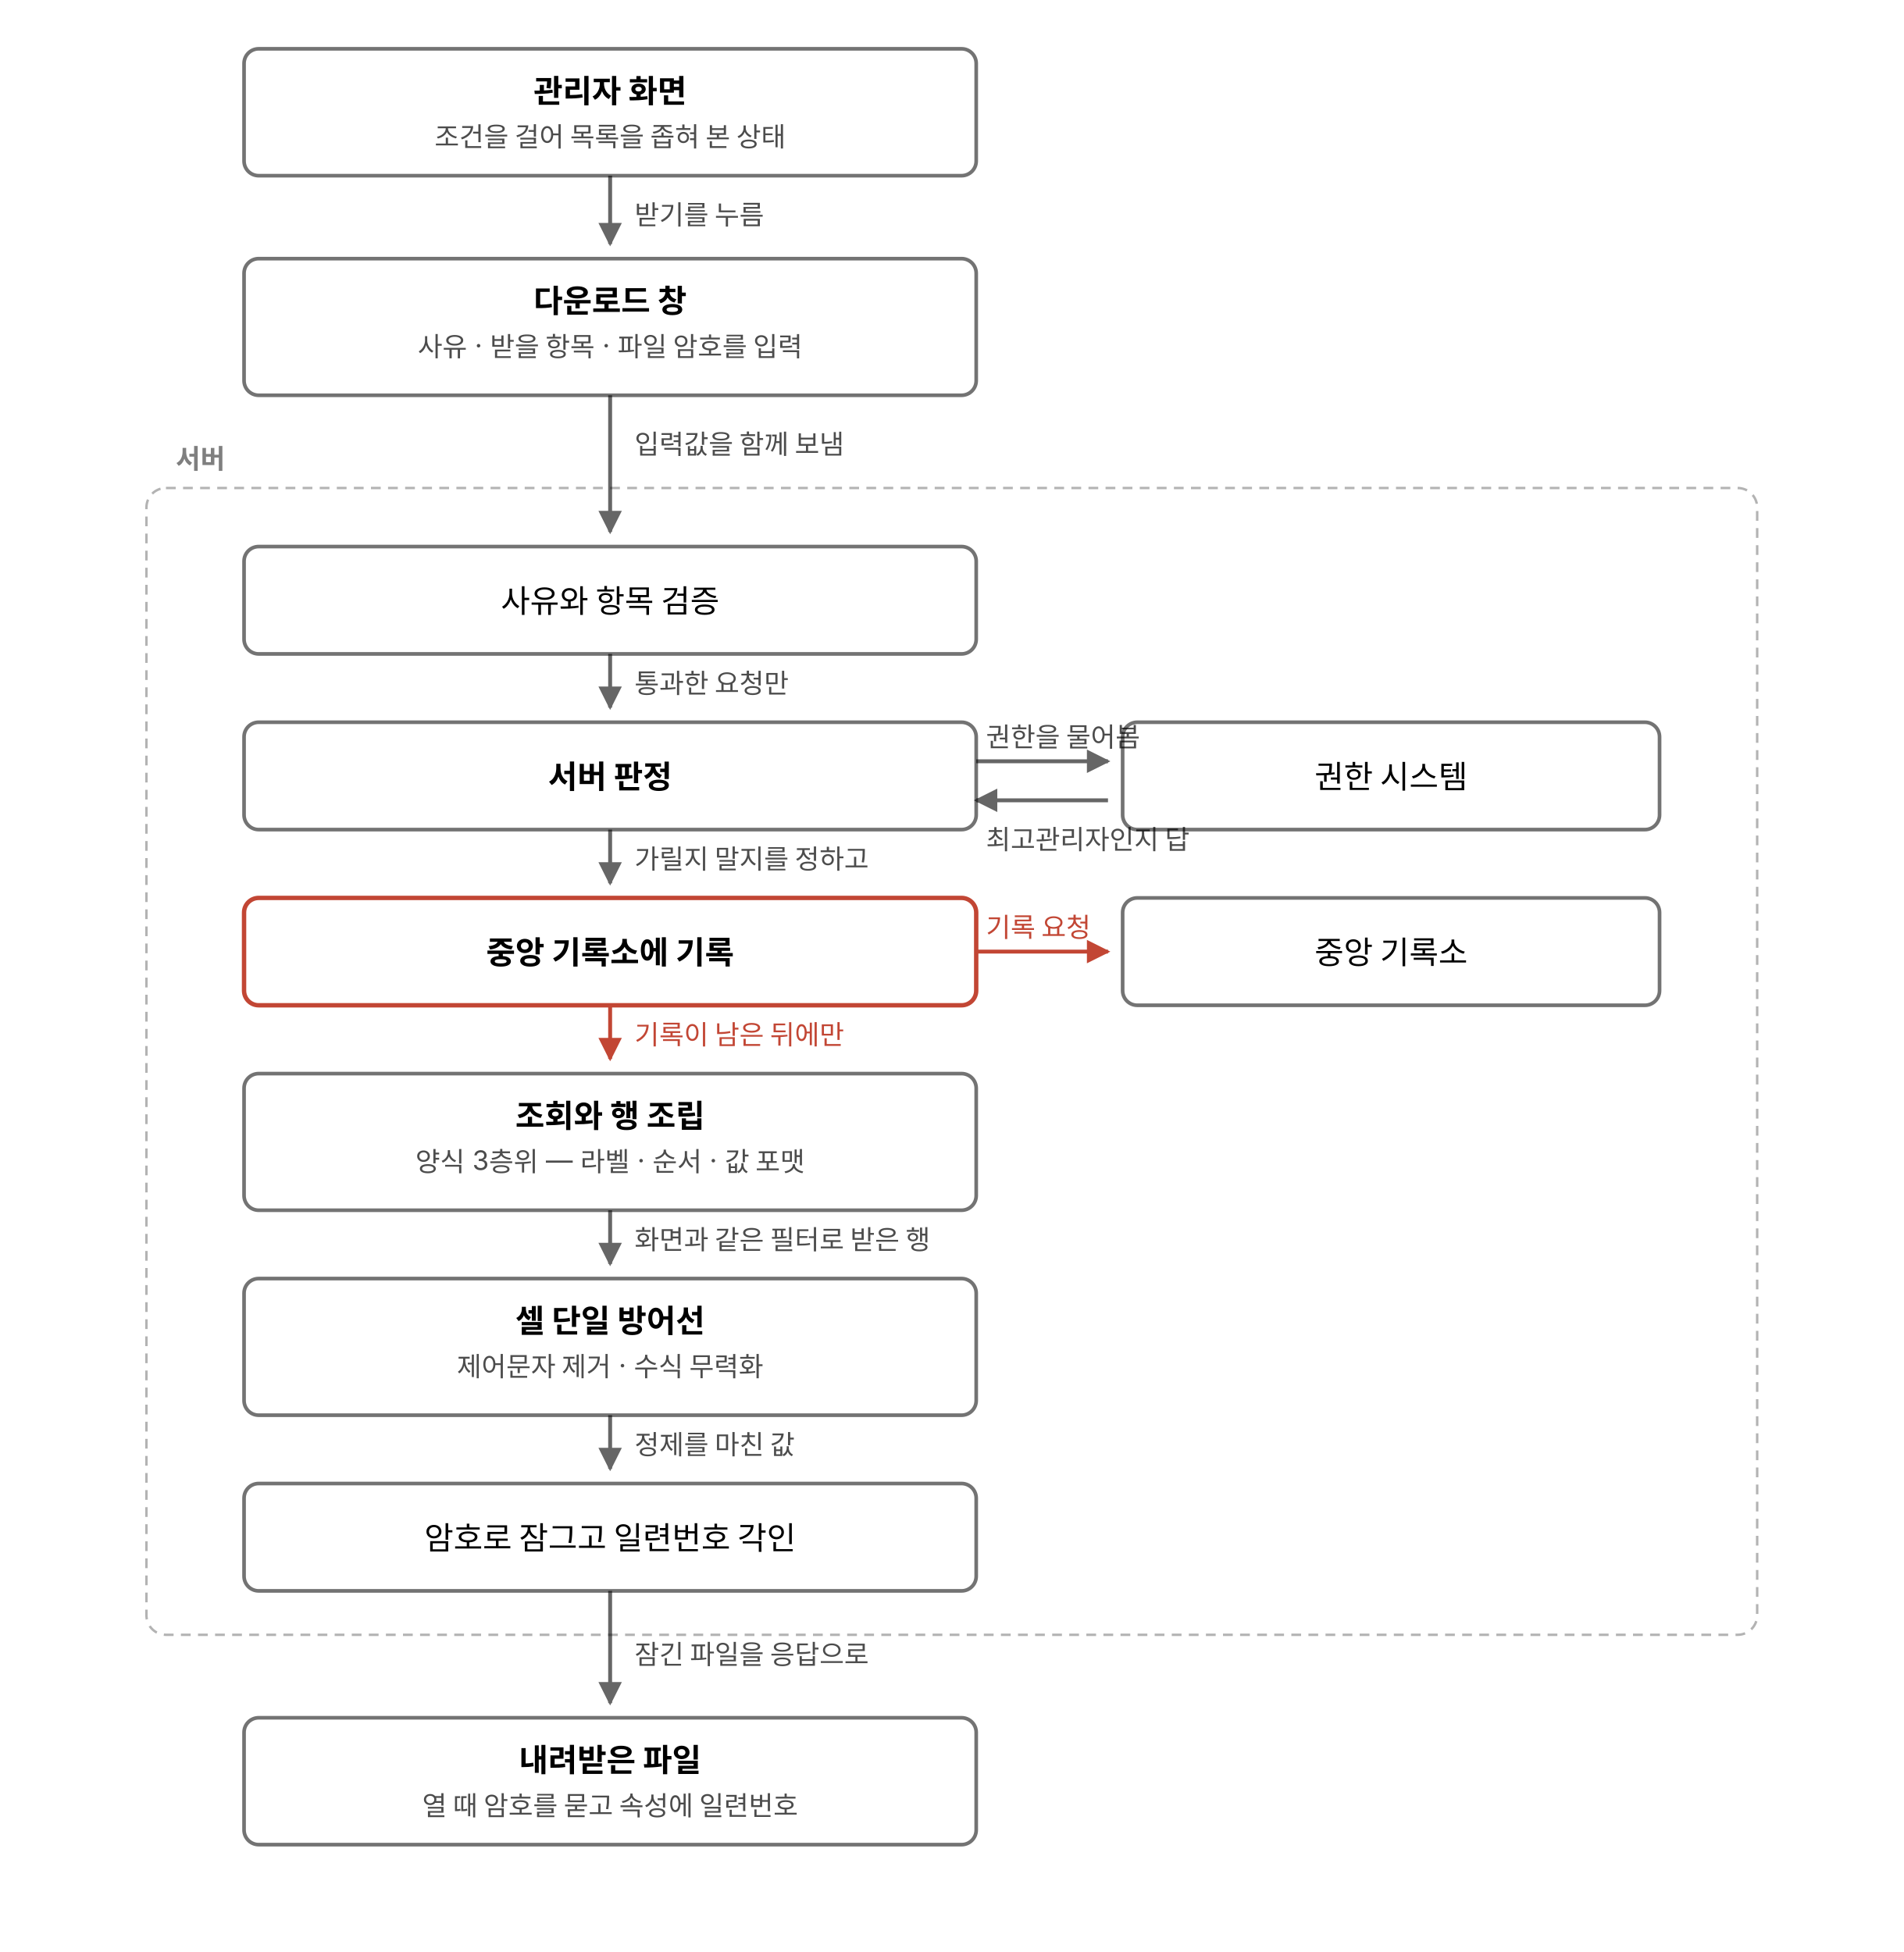
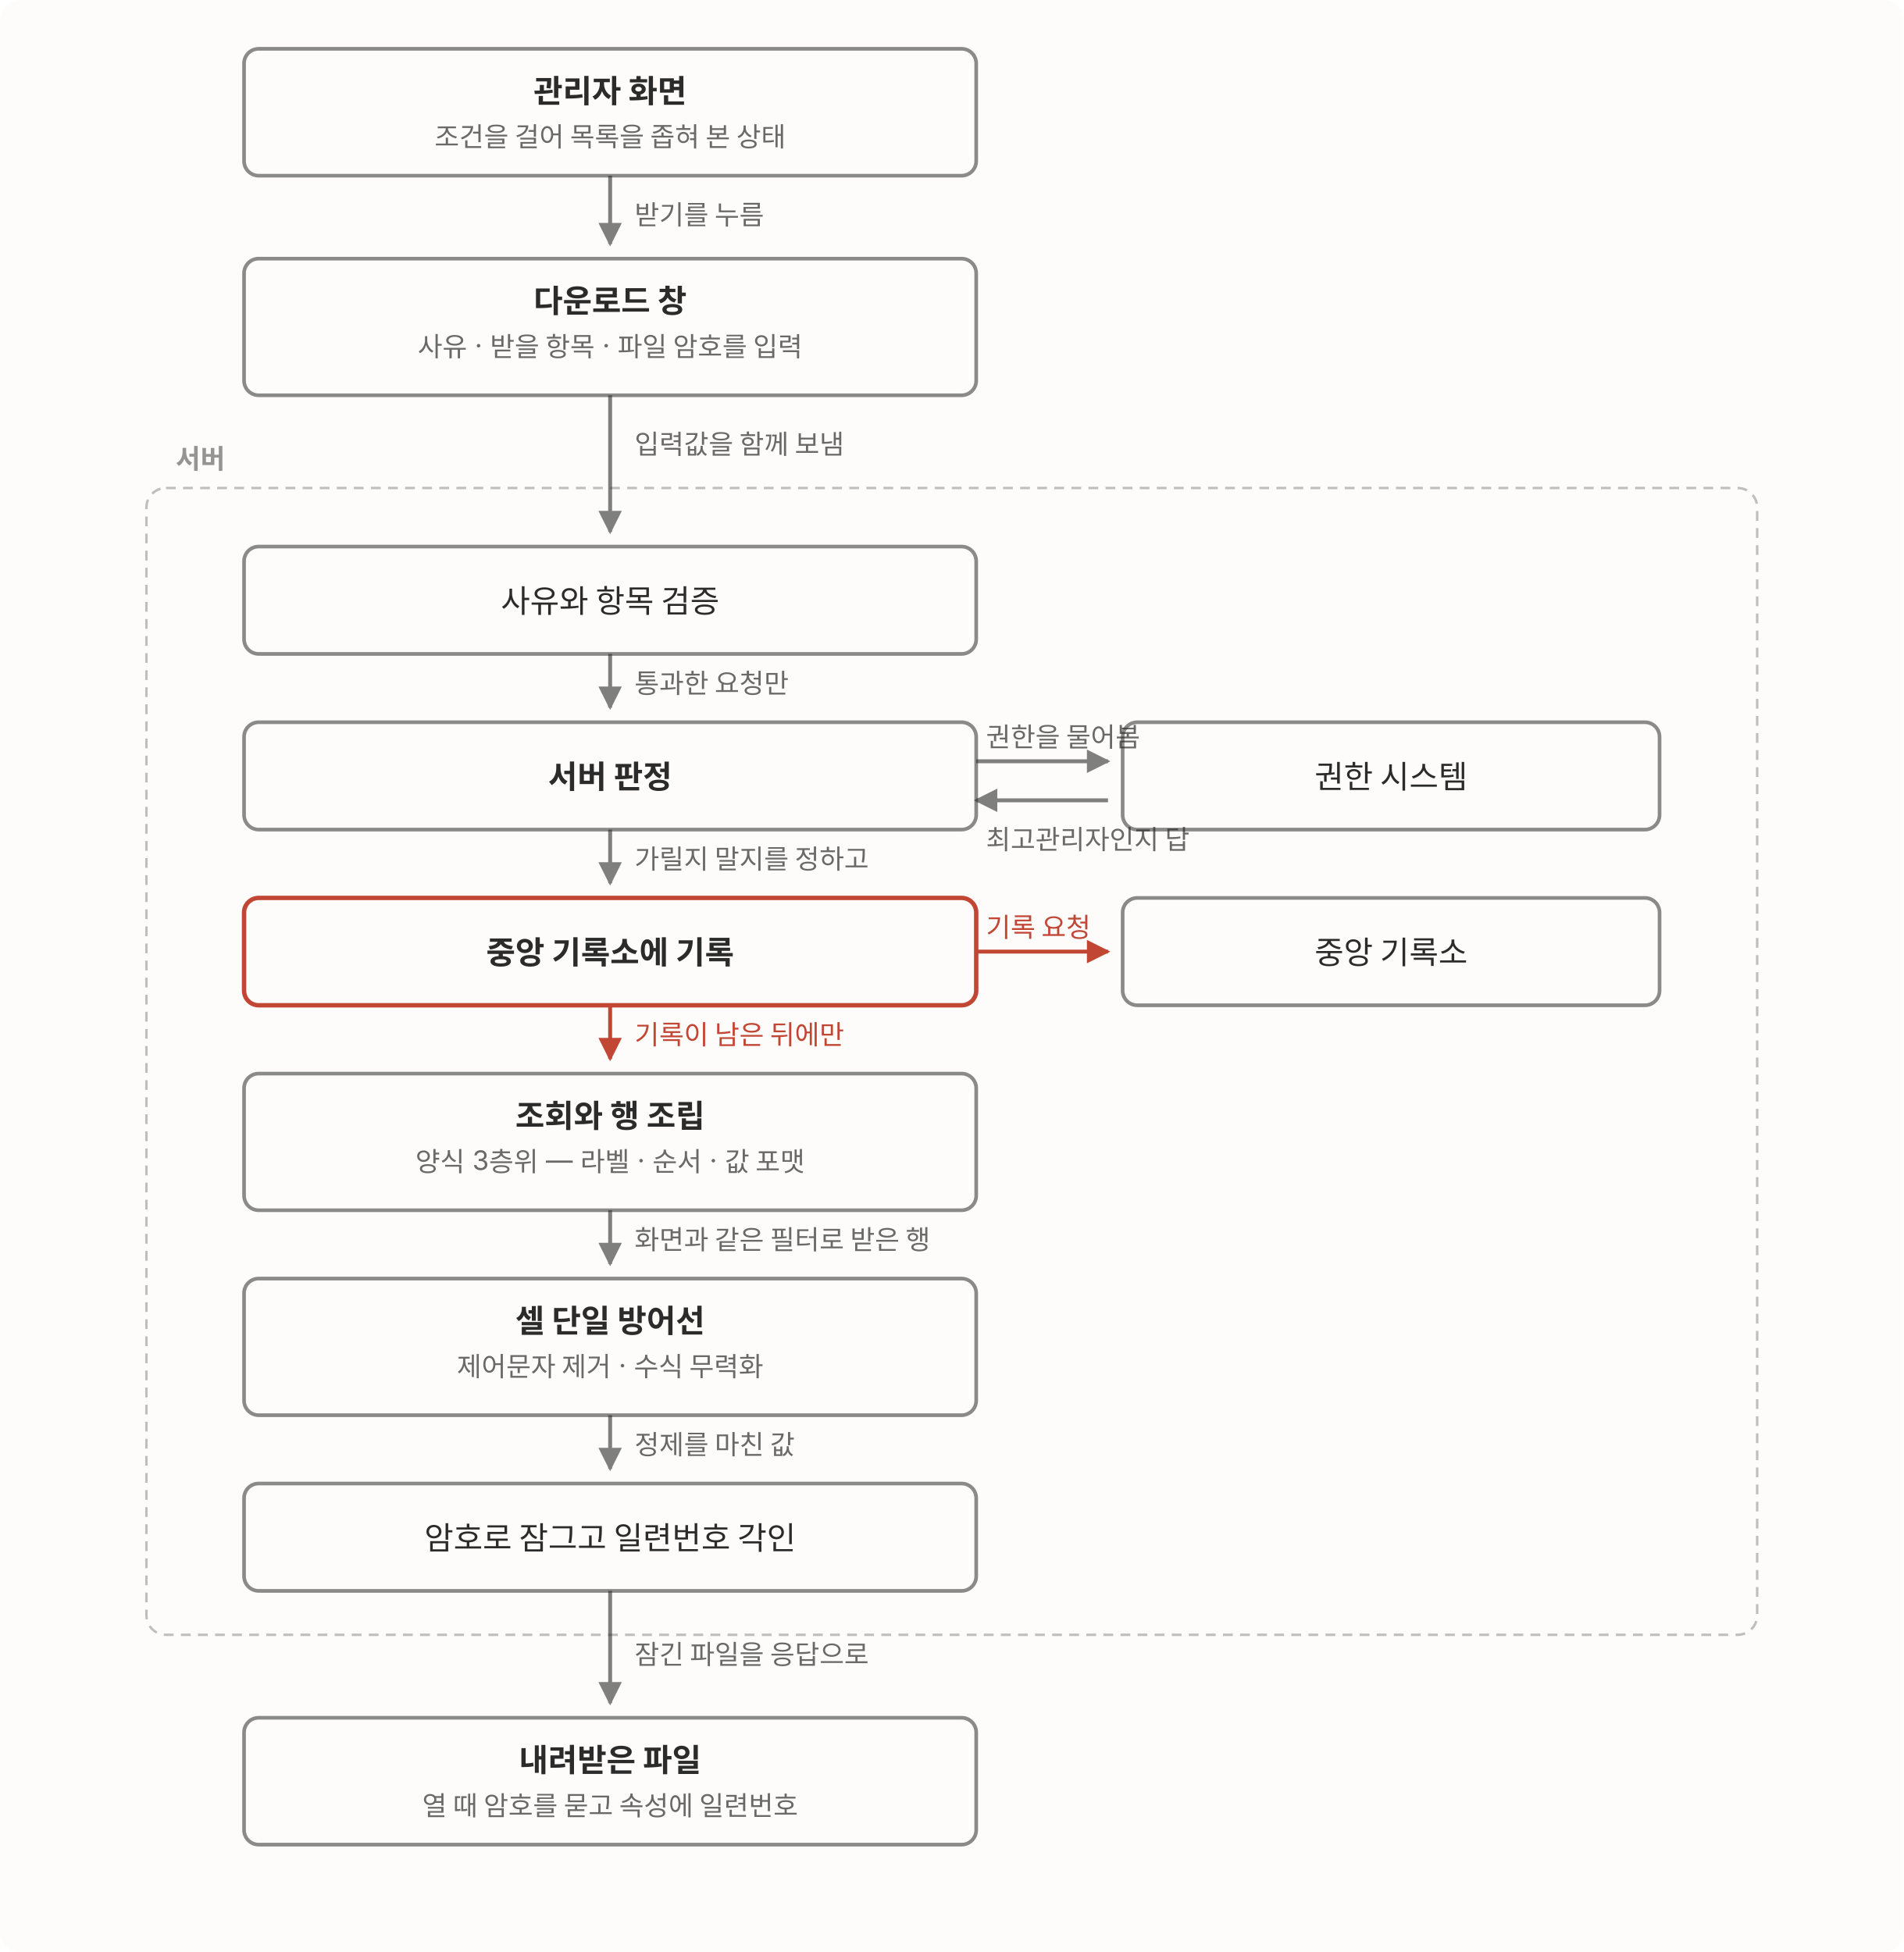
<svg xmlns="http://www.w3.org/2000/svg" viewBox="0 0 780 800" role="img" aria-label="관리자가 엑셀 다운로드를 누른 뒤 파일이 손에 들어오기까지 서버가 거치는 순서. 사유와 항목을 검증하고, 서버가 직접 마스킹 여부를 판정하고, 중앙 기록소에 기록이 남아야만 다음 단계로 넘어간다. 이어 화면과 같은 필터로 조회해 구 CSV 양식대로 행을 조립하고, 셀 단일 방어선에서 값을 정제한 뒤 암호와 일련번호를 걸어 내려준다">
+   <rect x="0" y="0" width="780" height="800" rx="8" fill="#FDFCFA" />
  <style>
-     text { font-family: system-ui, -apple-system, sans-serif; fill: currentColor; }
+     text { font-family: system-ui, -apple-system, sans-serif; fill: #2b2b2b; }
    .name { font-size: 13px; font-weight: 600; }
    .plain { font-size: 13px; }
    .sub { font-size: 11px; opacity: .7; }
    .edge-lbl { font-size: 11px; opacity: .7; }
-     .zone { fill: none; stroke: currentColor; stroke-width: 1; stroke-dasharray: 4 3; rx: 8; opacity: .3; }
+     .zone { fill: none; stroke: #2b2b2b; stroke-width: 1; stroke-dasharray: 4 3; rx: 8; opacity: .3; }
    .zone-lbl { font-size: 11px; font-weight: 600; opacity: .5; }
-     .box { fill: none; stroke: currentColor; stroke-width: 1.5; rx: 6; opacity: .55; }
+     .box { fill: none; stroke: #2b2b2b; stroke-width: 1.5; rx: 6; opacity: .55; }
    .box-stop { fill: none; stroke: #c24634; stroke-width: 1.8; rx: 6; }
-     .flow { stroke: currentColor; stroke-width: 1.6; fill: none; opacity: .6; }
+     .flow { stroke: #2b2b2b; stroke-width: 1.6; fill: none; opacity: .6; }
    .flow-stop { stroke: #c24634; stroke-width: 1.6; fill: none; }
    .stop-lbl { font-size: 11px; fill: #c24634; }
  </style>
  <defs>
    <marker id="ah" viewBox="0 0 10 10" refX="9" refY="5" markerWidth="6" markerHeight="6" orient="auto">
-       <path d="M0,0 L10,5 L0,10 z" fill="currentColor" />
+       <path d="M0,0 L10,5 L0,10 z" fill="#2b2b2b" />
    </marker>
    <marker id="ah-stop" viewBox="0 0 10 10" refX="9" refY="5" markerWidth="6" markerHeight="6" orient="auto">
      <path d="M0,0 L10,5 L0,10 z" fill="#c24634" />
    </marker>
  </defs>
  <rect x="100" y="20" width="300" height="52" class="box" />
  <text x="250" y="42" text-anchor="middle" class="name">관리자 화면</text>
  <text x="250" y="60" text-anchor="middle" class="sub">조건을 걸어 목록을 좁혀 본 상태</text>
  <rect x="100" y="106" width="300" height="56" class="box" />
  <text x="250" y="128" text-anchor="middle" class="name">다운로드 창</text>
  <text x="250" y="146" text-anchor="middle" class="sub">사유 · 받을 항목 · 파일 암호를 입력</text>
  <rect x="60" y="200" width="660" height="470" class="zone" />
  <text x="72" y="192" class="zone-lbl">서버</text>
  <rect x="100" y="224" width="300" height="44" class="box" />
  <text x="250" y="251" text-anchor="middle" class="plain">사유와 항목 검증</text>
  <rect x="100" y="296" width="300" height="44" class="box" />
  <text x="250" y="323" text-anchor="middle" class="name">서버 판정</text>
  <rect x="100" y="368" width="300" height="44" class="box-stop" />
  <text x="250" y="395" text-anchor="middle" class="name">중앙 기록소에 기록</text>
  <rect x="100" y="440" width="300" height="56" class="box" />
  <text x="250" y="462" text-anchor="middle" class="name">조회와 행 조립</text>
  <text x="250" y="480" text-anchor="middle" class="sub">양식 3층위 — 라벨 · 순서 · 값 포맷</text>
  <rect x="100" y="524" width="300" height="56" class="box" />
  <text x="250" y="546" text-anchor="middle" class="name">셀 단일 방어선</text>
  <text x="250" y="564" text-anchor="middle" class="sub">제어문자 제거 · 수식 무력화</text>
  <rect x="100" y="608" width="300" height="44" class="box" />
  <text x="250" y="635" text-anchor="middle" class="plain">암호로 잠그고 일련번호 각인</text>
  <rect x="460" y="296" width="220" height="44" class="box" />
  <text x="570" y="323" text-anchor="middle" class="plain">권한 시스템</text>
  <rect x="460" y="368" width="220" height="44" class="box" />
  <text x="570" y="395" text-anchor="middle" class="plain">중앙 기록소</text>
  <rect x="100" y="704" width="300" height="52" class="box" />
  <text x="250" y="726" text-anchor="middle" class="name">내려받은 파일</text>
  <text x="250" y="744" text-anchor="middle" class="sub">열 때 암호를 묻고 속성에 일련번호</text>
  <path d="M250,72 L250,100" class="flow" marker-end="url(#ah)" />
  <path d="M250,162 L250,218" class="flow" marker-end="url(#ah)" />
  <path d="M250,268 L250,290" class="flow" marker-end="url(#ah)" />
  <path d="M250,340 L250,362" class="flow" marker-end="url(#ah)" />
  <path d="M250,412 L250,434" class="flow-stop" marker-end="url(#ah-stop)" />
  <path d="M250,496 L250,518" class="flow" marker-end="url(#ah)" />
  <path d="M250,580 L250,602" class="flow" marker-end="url(#ah)" />
  <path d="M250,652 L250,698" class="flow" marker-end="url(#ah)" />
  <path d="M400,312 L454,312" class="flow" marker-end="url(#ah)" />
  <path d="M454,328 L400,328" class="flow" marker-end="url(#ah)" />
  <path d="M400,390 L454,390" class="flow-stop" marker-end="url(#ah-stop)" />
  <text x="260" y="92" class="edge-lbl">받기를 누름</text>
  <text x="260" y="186" class="edge-lbl">입력값을 함께 보냄</text>
  <text x="260" y="284" class="edge-lbl">통과한 요청만</text>
  <text x="260" y="356" class="edge-lbl">가릴지 말지를 정하고</text>
  <text x="260" y="428" class="stop-lbl">기록이 남은 뒤에만</text>
  <text x="260" y="512" class="edge-lbl">화면과 같은 필터로 받은 행</text>
  <text x="260" y="596" class="edge-lbl">정제를 마친 값</text>
  <text x="260" y="682" class="edge-lbl">잠긴 파일을 응답으로</text>
  <text x="404" y="306" class="edge-lbl">권한을 물어봄</text>
  <text x="404" y="348" class="edge-lbl">최고관리자인지 답</text>
  <text x="404" y="384" class="stop-lbl">기록 요청</text>
</svg>
